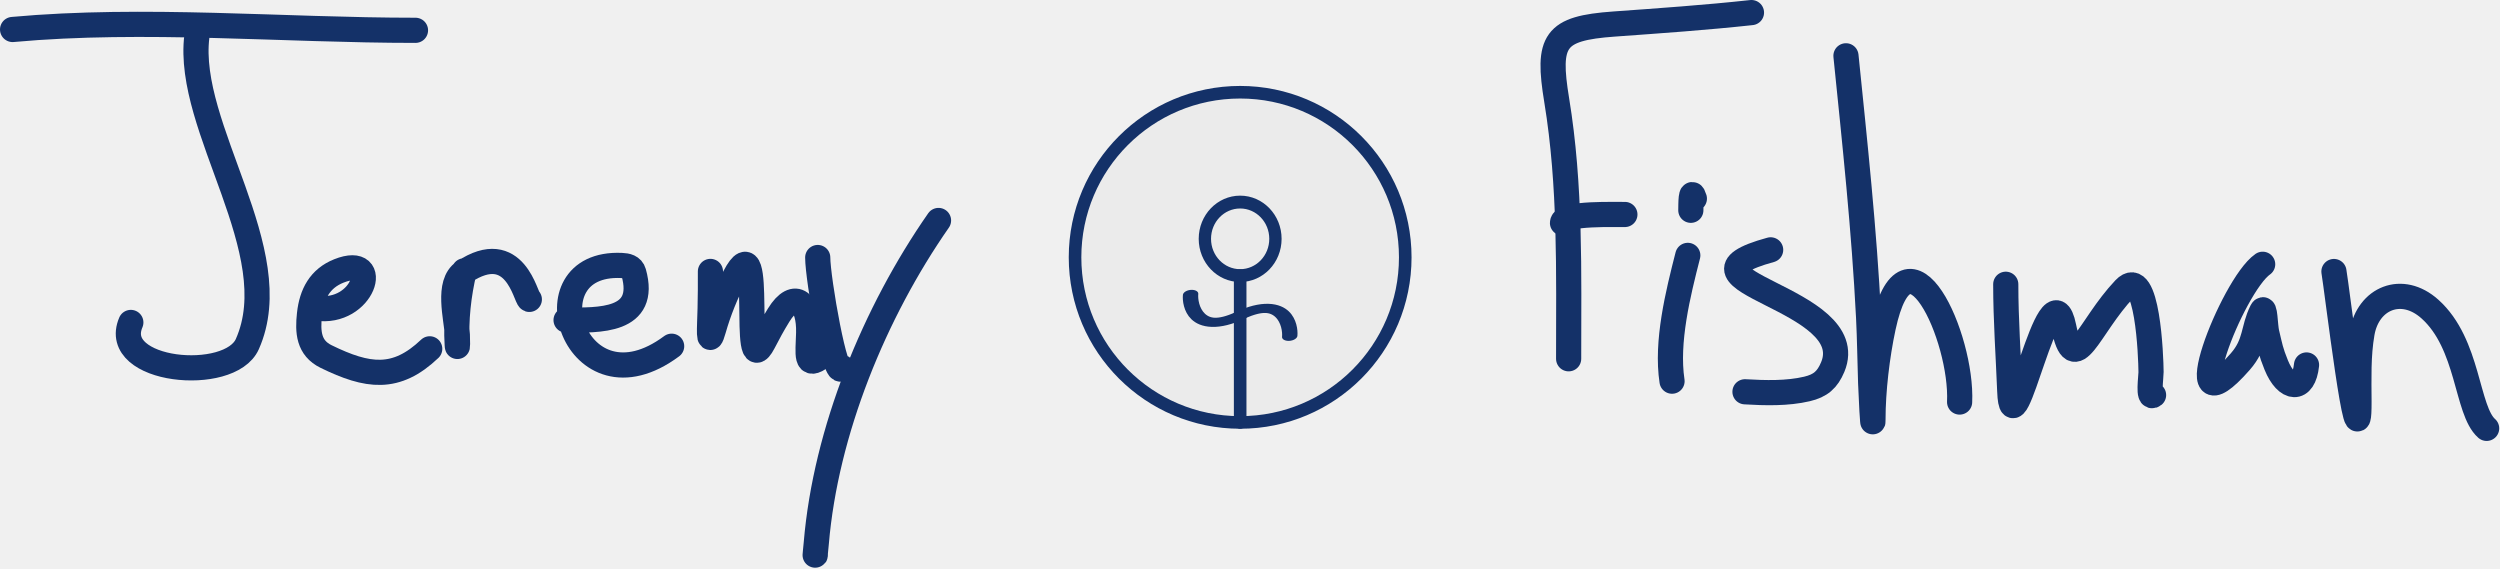
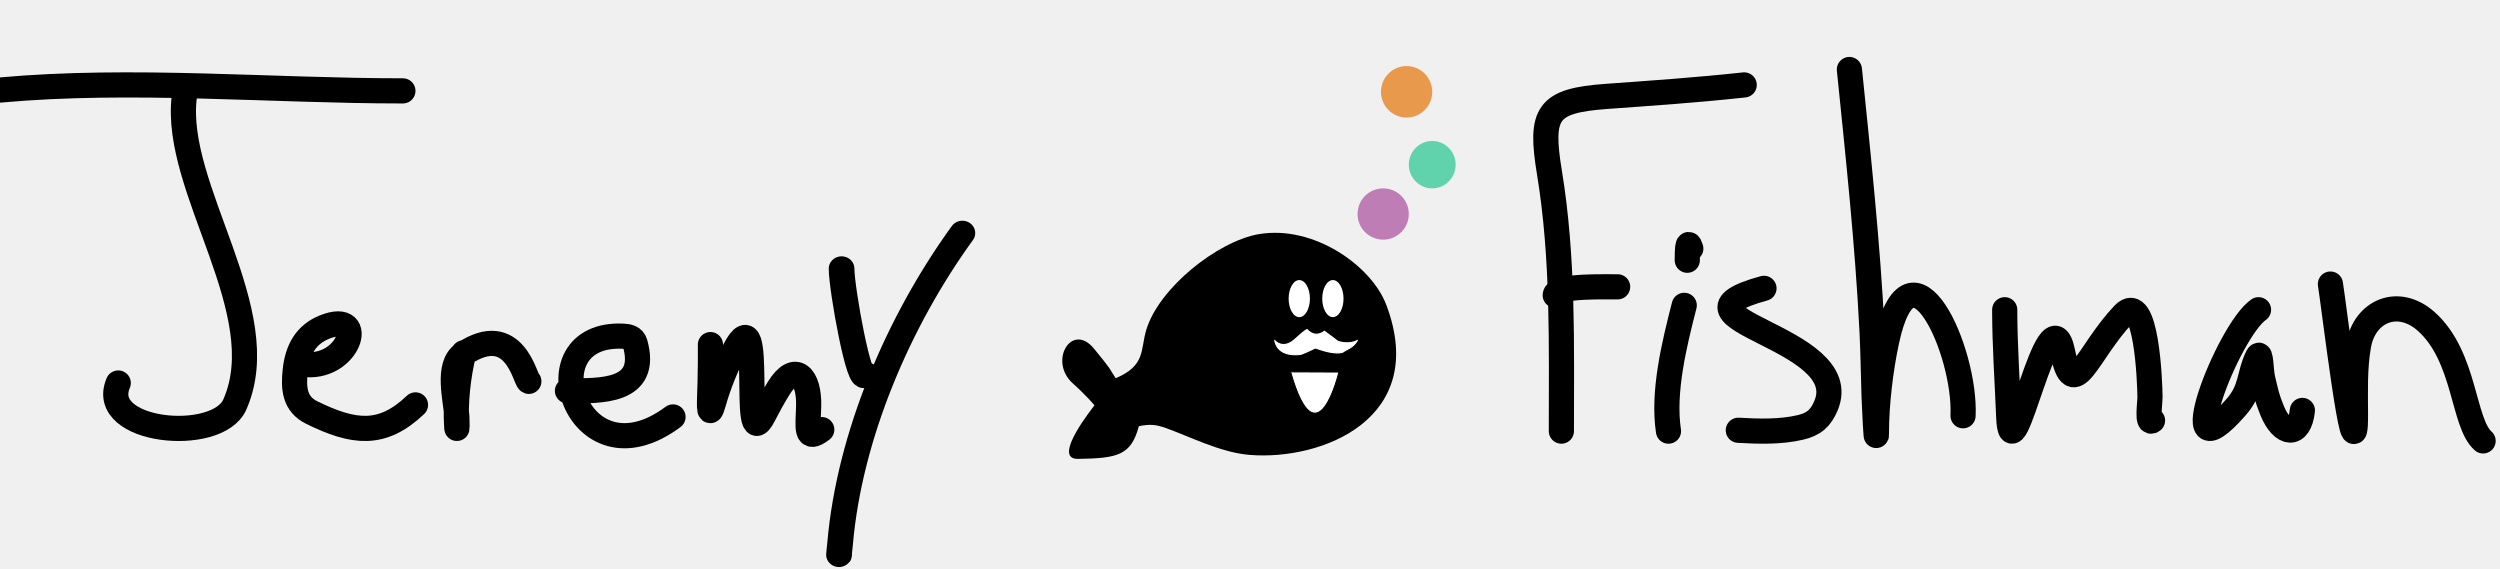
- <svg xmlns="http://www.w3.org/2000/svg" class="jeremy-logo" width="100%" height="100%" viewBox="0 0 2483 565" version="1.1" xml:space="preserve" style="fill-rule:evenodd;clip-rule:evenodd;stroke-linecap:round;stroke-linejoin:round;stroke-miterlimit:1.5;">
-   <g class="j-letter">
+ <svg xmlns="http://www.w3.org/2000/svg" class="jeremy-logo" width="100%" height="100%" viewBox="0 0 2483 565" version="1.1" style="fill-rule:evenodd;clip-rule:evenodd;stroke-linecap:round;stroke-linejoin:round;stroke-miterlimit:1.5;">
+   <g class="j-letter" transform="matrix(1,0,0,1,-12.5,60.1552)">
    <g transform="matrix(1,0,0,1,-427.683,-1010.2)">
-       <path d="M440.183,1039.48C571.182,1027.57 708.754,1040.31 840.345,1040.31" style="fill:none;stroke:#143168;stroke-width:25px;" />
+       <path d="M440.183,1039.48C571.182,1027.57 708.754,1040.31 840.345,1040.31" style="fill:none;stroke:black;stroke-width:25px;" />
    </g>
    <g transform="matrix(1,0,0,1,-427.683,-1010.2)">
-       <path d="M623.221,1046.22C611.846,1137.23 714.194,1259.9 673.345,1351.94C655.874,1391.31 536.653,1379.64 557.626,1330.45" style="fill:none;stroke:#143168;stroke-width:25px;" />
+       <path d="M623.221,1046.22C611.846,1137.23 714.194,1259.9 673.345,1351.94C655.874,1391.31 536.653,1379.64 557.626,1330.45" style="fill:none;stroke:black;stroke-width:25px;" />
    </g>
  </g>
-   <g class="e-firstname-first" transform="matrix(1,0,0,1,-427.683,-1010.2)">
-     <path d="M741.973,1316.2C788.296,1323.33 807.747,1261.95 764.253,1279.3C745.549,1286.76 737.282,1302.02 735.078,1322.2C733.141,1339.92 734.087,1355.76 751.575,1364.32C792.86,1384.5 821.031,1388.49 854.485,1356.65" style="fill:none;stroke:#143168;stroke-width:25px;" />
+   <g class="e-firstname-first" transform="matrix(1,0,0,1,-441.823,-954.502)">
+     <path d="M741.973,1316.2C788.296,1323.33 807.747,1261.95 764.253,1279.3C745.549,1286.76 737.282,1302.02 735.078,1322.2C733.141,1339.92 734.087,1355.76 751.575,1364.32C792.86,1384.5 821.031,1388.49 854.485,1356.65" style="fill:none;stroke:black;stroke-width:25px;" />
  </g>
-   <g class="r-letter" transform="matrix(1,0,0,1,-427.683,-1010.2)">
-     <path d="M888.766,1279.15C883.118,1302.74 880.237,1328.15 881.784,1352.51C882.167,1358.55 882.178,1347.95 881.914,1342.71C881.062,1325.77 871.299,1291.64 888.417,1280.26C939.509,1246.29 949.747,1306.25 953.423,1307.56" style="fill:none;stroke:#143168;stroke-width:25px;" />
+   <g class="r-letter" transform="matrix(1,0,0,1,-428.178,-928.802)">
+     <path d="M888.766,1279.15C883.118,1302.74 880.237,1328.15 881.784,1352.51C882.167,1358.55 882.178,1347.95 881.914,1342.71C881.062,1325.77 871.299,1291.64 888.417,1280.26C939.509,1246.29 949.747,1306.25 953.423,1307.56" style="fill:none;stroke:black;stroke-width:25px;" />
  </g>
-   <g class="e-firstname-second" transform="matrix(1,0,0,1,-427.683,-1010.2)">
-     <path d="M989.909,1328.13C1022.21,1328.13 1071.02,1330.28 1057.05,1280.76C1055.45,1275.1 1050.2,1274.1 1045.16,1273.87C949.179,1269.38 998.934,1425.3 1094.76,1354.06" style="fill:none;stroke:#143168;stroke-width:25px;" />
+   <g class="e-firstname-second" transform="matrix(1,0,0,1,-426.313,-939.966)">
+     <path d="M989.909,1328.13C1022.21,1328.13 1071.02,1330.28 1057.05,1280.76C1055.45,1275.1 1050.2,1274.1 1045.16,1273.87C949.179,1269.38 998.934,1425.3 1094.76,1354.06" style="fill:none;stroke:black;stroke-width:25px;" />
  </g>
-   <g class="m-first" transform="matrix(1,0,0,1,-427.683,-1010.2)">
-     <path d="M1133.28,1279.78C1133.28,1295.21 1133.36,1300.56 1132.97,1316.9C1132.53,1335.65 1130.75,1357.28 1136.38,1337.43C1141.42,1319.62 1148.8,1301.29 1157.45,1284.91C1187.94,1227.23 1162.65,1394.84 1185.82,1350.44C1191.27,1340 1194.75,1333.4 1201.1,1323.09C1217.34,1296.74 1231.65,1311.15 1230.84,1340.9C1230.26,1362.44 1227.24,1376.84 1243.87,1364.21" style="fill:none;stroke:#143168;stroke-width:25px;" />
+   <g class="m-first" transform="matrix(1,0,0,1,-427.683,-937.521)">
+     <path d="M1133.28,1279.78C1133.28,1295.21 1133.36,1300.56 1132.97,1316.9C1132.53,1335.65 1130.75,1357.28 1136.38,1337.43C1141.42,1319.62 1148.8,1301.29 1157.45,1284.91C1187.94,1227.23 1162.65,1394.84 1185.82,1350.44C1191.27,1340 1194.75,1333.4 1201.1,1323.09C1217.34,1296.74 1231.65,1311.15 1230.84,1340.9C1230.26,1362.44 1227.24,1376.84 1243.87,1364.21" style="fill:none;stroke:black;stroke-width:25px;" />
  </g>
-   <g class="y-letter">
+   <g class="y-letter" transform="matrix(1,0,0,0.961193,23.6863,20.9978)">
    <g transform="matrix(1,0,0,1,-427.683,-1010.2)">
-       <path d="M1359.83,1229.17C1296.15,1320.55 1247.77,1438.75 1238.43,1549.49C1238.11,1553.39 1236.81,1565.05 1237.45,1561.19" style="fill:none;stroke:#143168;stroke-width:25px;" />
+       <path d="M1359.83,1229.17C1296.15,1320.55 1247.77,1438.75 1238.43,1549.49C1238.11,1553.39 1236.81,1565.05 1237.45,1561.19" style="fill:none;stroke:black;stroke-width:25.49px;" />
    </g>
    <g transform="matrix(1,0,0,1,-427.683,-1010.2)">
-       <path d="M1239.85,1265.96C1239.85,1287.05 1258.07,1391.56 1263.9,1375.03" style="fill:none;stroke:#143168;stroke-width:25px;" />
+       <path d="M1239.85,1265.96C1239.85,1287.05 1258.07,1391.56 1263.9,1375.03" style="fill:none;stroke:black;stroke-width:25.49px;" />
    </g>
  </g>
-   <g class="f-letter">
+   <g class="f-letter" transform="matrix(1,0,0,1,-7.21372,71.8498)">
    <g transform="matrix(1,0,0,1,112.087,-1017.64)">
-       <path d="M1627.47,1030.14C1582.12,1035.08 1536.25,1038.26 1490.76,1041.53C1431.59,1045.78 1424.29,1057.87 1434.02,1117.12C1448.01,1202.27 1445.89,1288.02 1445.89,1373.98" style="fill:none;stroke:#143168;stroke-width:25px;" />
+       <path d="M1627.47,1030.14C1582.12,1035.08 1536.25,1038.26 1490.76,1041.53C1431.59,1045.78 1424.29,1057.87 1434.02,1117.12C1448.01,1202.27 1445.89,1288.02 1445.89,1373.98" style="fill:none;stroke:black;stroke-width:25px;" />
    </g>
    <g transform="matrix(1,0,0,1,112.087,-1017.64)">
-       <path d="M1439.78,1239.04C1439.78,1228.61 1494.72,1230.99 1501.75,1230.66" style="fill:none;stroke:#143168;stroke-width:25px;" />
+       <path d="M1439.78,1239.04C1439.78,1228.61 1494.72,1230.99 1501.75,1230.66" style="fill:none;stroke:black;stroke-width:25px;" />
    </g>
  </g>
-   <g class="i-letter">
+   <g class="i-letter" transform="matrix(1,0,0,1,-3.53503,49.6137)">
    <g class="i" transform="matrix(1,0,0,1,112.087,-1017.64)">
-       <path d="M1564.23,1271.29C1554.49,1309.33 1542.64,1357.17 1548.58,1396.22" style="fill:none;stroke:#143168;stroke-width:25px;" />
+       <path d="M1564.23,1271.29C1554.49,1309.33 1542.64,1357.17 1548.58,1396.22" style="fill:none;stroke:black;stroke-width:25px;" />
    </g>
    <g class="i-dot" transform="matrix(1,0,0,1,117.596,-1035.34)">
-       <path d="M1565.25,1232.6C1561.64,1220.87 1561.86,1238.01 1561.74,1244.19" style="fill:none;stroke:#143168;stroke-width:25px;" />
+       <path d="M1565.25,1232.6C1561.64,1220.87 1561.86,1238.01 1561.74,1244.19" style="fill:none;stroke:black;stroke-width:25px;" />
    </g>
  </g>
-   <g class="s-letter" transform="matrix(1,0,0,1,112.087,-1017.64)">
-     <path d="M1646.52,1265.79C1535.28,1296.25 1737.12,1313.12 1708.16,1382.23C1702.89,1394.82 1696.02,1400.79 1682.63,1403.94C1662.98,1408.57 1641.12,1407.94 1621.03,1406.76" style="fill:none;stroke:#143168;stroke-width:25px;" />
+   <g class="s-letter" transform="matrix(1,0,0,1,105.467,-979.419)">
+     <path d="M1646.52,1265.79C1535.28,1296.25 1737.12,1313.12 1708.16,1382.23C1702.89,1394.82 1696.02,1400.79 1682.63,1403.94C1662.98,1408.57 1641.12,1407.94 1621.03,1406.76" style="fill:none;stroke:black;stroke-width:25px;" />
  </g>
-   <g class="h-letter" transform="matrix(1,0,0,1,112.087,-1017.64)">
-     <path d="M1721.32,1073.06C1730.17,1159.85 1739.41,1245.66 1743.82,1332.85C1744.91,1354.54 1745.12,1376.26 1745.85,1397.96C1746.26,1410.11 1748.14,1446.49 1748.14,1434.34C1748.14,1405.53 1752.23,1371.08 1758.29,1342.76C1782.27,1230.54 1837.2,1353.06 1834.2,1416.95" style="fill:none;stroke:#143168;stroke-width:25px;" />
+   <g class="h-letter" transform="matrix(1,0,0,1,115.504,-1004.03)">
+     <path d="M1721.32,1073.06C1730.17,1159.85 1739.41,1245.66 1743.82,1332.85C1744.91,1354.54 1745.12,1376.26 1745.85,1397.96C1746.26,1410.11 1748.14,1446.49 1748.14,1434.34C1748.14,1405.53 1752.23,1371.08 1758.29,1342.76C1782.27,1230.54 1837.2,1353.06 1834.2,1416.95" style="fill:none;stroke:black;stroke-width:25px;" />
  </g>
-   <g class="m-letter" transform="matrix(1,0,0,1,112.087,-1017.64)">
-     <path d="M1880.03,1299.96C1880.03,1335.37 1882.62,1370.8 1884,1406.17C1886.65,1474.03 1924.03,1275.64 1937.57,1342.14C1948.32,1394.96 1961.8,1342.84 1998.02,1304.59C2020.88,1280.45 2024.24,1372.17 2024.33,1387.16C2024.37,1392.18 2021,1414.73 2026.84,1410.01" style="fill:none;stroke:#143168;stroke-width:25px;" />
+   <g class="m-letter" transform="matrix(1,0,0,1,111.051,-992.335)">
+     <path d="M1880.03,1299.96C1880.03,1335.37 1882.62,1370.8 1884,1406.17C1886.65,1474.03 1924.03,1275.64 1937.57,1342.14C1948.32,1394.96 1961.8,1342.84 1998.02,1304.59C2020.88,1280.45 2024.24,1372.17 2024.33,1387.16C2024.37,1392.18 2021,1414.73 2026.84,1410.01" style="fill:none;stroke:black;stroke-width:25px;" />
  </g>
-   <g class="a-letter" transform="matrix(1,0,0,1,112.087,-1017.64)">
-     <path d="M2135.19,1280.11C2104.94,1300.97 2046.12,1452.95 2112.91,1376.86C2128.75,1358.81 2125.35,1344.56 2134.36,1326.54C2137.66,1319.94 2137.51,1340.96 2139.22,1348.14C2142.56,1362.13 2143.09,1366.41 2148.69,1380.24C2158.82,1405.22 2175.91,1406.96 2178.76,1380.13" style="fill:none;stroke:#143168;stroke-width:25px;" />
+   <g class="a-letter" transform="matrix(1,0,0,1,107.971,-972.477)">
+     <path d="M2135.19,1280.11C2104.94,1300.97 2046.12,1452.95 2112.91,1376.86C2128.75,1358.81 2125.35,1344.56 2134.36,1326.54C2137.66,1319.94 2137.51,1340.96 2139.22,1348.14C2142.56,1362.13 2143.09,1366.41 2148.69,1380.24C2158.82,1405.22 2175.91,1406.96 2178.76,1380.13" style="fill:none;stroke:black;stroke-width:25px;" />
  </g>
-   <g class="n-letter" transform="matrix(1,0,0,1,112.087,-1017.64)">
-     <path d="M2205.98,1287.31C2208.66,1301.94 2231.13,1490.64 2230.87,1416.58C2230.79,1393.81 2229.96,1370.79 2233.91,1348.25C2239.93,1313.88 2273.44,1299.67 2301.27,1324.56C2340.25,1359.41 2337.36,1425.33 2357.64,1443.09" style="fill:none;stroke:#143168;stroke-width:25px;" />
+   <g class="n-letter" transform="matrix(1,0,0,1,108.582,-1005.18)">
+     <path d="M2205.98,1287.31C2208.66,1301.94 2231.13,1490.64 2230.87,1416.58C2230.79,1393.81 2229.96,1370.79 2233.91,1348.25C2239.93,1313.88 2273.44,1299.67 2301.27,1324.56C2340.25,1359.41 2337.36,1425.33 2357.64,1443.09" style="fill:none;stroke:black;stroke-width:25px;" />
  </g>
-   <g class="circle" transform="matrix(1,0,0,1,-568.981,-1100.85)">
-     <circle cx="1800.7" cy="1356.44" r="163.985" style="fill:rgb(235,235,235);stroke:#143168;stroke-width:12.5px;" />
+   <g class="bubble-1" transform="matrix(0.0574349,0,0,0.0574349,1235.31,123.972)">
+     <circle cx="2410.68" cy="1542.26" r="443.21" style="fill:rgb(190,125,180);" />
  </g>
-   <g class="logo-body" transform="matrix(1,0,0,1,-427.683,-1010.2)">
-     <path d="M1659.41,1283.92L1659.41,1429.76" style="fill:none;stroke:#143168;stroke-width:12.5px;" />
+   <g class="bubble-3" transform="matrix(0.0574349,0,0,0.057703,1258.57,2.18981)">
+     <circle cx="2410.68" cy="1542.26" r="443.21" style="fill:rgb(233,153,75);" />
  </g>
-   <g class="logo-head" transform="matrix(1,0,0,1.04189,-428.57,-1077.17)">
-     <circle cx="1660.29" cy="1261.53" r="35.045" style="fill:none;stroke:#143168;stroke-width:12.24px;" />
+   <g class="bubble-2" transform="matrix(0.0524771,0,0,0.0531163,1295.98,81.6349)">
+     <circle cx="2410.68" cy="1542.26" r="443.21" style="fill:rgb(96,211,172);" />
  </g>
-   <g class="logo-right-arm" transform="matrix(1.29717,-0.169853,0.0885341,0.755769,-1039.15,-415.15)">
-     <path d="M1659.41,1336.7C1623.85,1356.12 1622.2,1314.1 1623.88,1301.18" style="fill:none;stroke:#143168;stroke-width:11.75px;" />
+   <g class="fish-body" transform="matrix(4.33177,0,0,4.33177,-306.573,-7253.25)">
+     <path d="M321.316,1767.36C321.315,1767.36 321.314,1767.36 321.314,1767.36C321.314,1767.36 321.317,1767.36 321.316,1767.36ZM321.716,1767.38C321.79,1767.41 319.859,1765.12 316.766,1762.35C311.08,1757.25 316.486,1748.2 321.565,1754.32C325.481,1759.05 325.547,1759.53 325.547,1759.53L326.583,1761.15C333.488,1758.26 332.236,1754.6 333.578,1750.11C336.474,1740.43 349.983,1729.73 359.391,1728.12C371.942,1725.97 385.236,1735.34 388.634,1744.35C398.47,1770.42 373.858,1780.09 357.266,1778.73C350.659,1778.2 343.351,1774.45 338.11,1772.58C335.806,1771.76 334.393,1771.64 331.894,1772.15C330.092,1778.84 327.111,1779.49 317.95,1779.65C311.658,1779.76 321.711,1767.43 321.716,1767.38Z" />
  </g>
-   <g class="logo-left-arm" transform="matrix(-1.29717,0.169853,-0.0885341,-0.755769,3502.6,1041.58)">
-     <path d="M1659.41,1336.7C1623.85,1356.12 1622.2,1314.1 1623.88,1301.18" style="fill:none;stroke:#143168;stroke-width:11.75px;" />
+   <g class="fish-mouth" transform="matrix(8.5507,0,0,9.93337,-39.1084,-837.055)">
+     <path d="M154.486,121.442L160.089,121.463C160.089,121.463 157.546,130.755 154.486,121.442Z" style="fill:white;stroke:black;stroke-width:0.11px;" />
+   </g>
+   <g class="mustache" transform="matrix(4.22115,0,0,5.66567,650.489,-393.613)">
+     <path d="M145.792,129.127C145.792,129.127 147.699,130.91 150.553,128.962C153.407,127.015 153.485,127.25 153.485,127.25C153.485,127.25 155.166,128.881 157.521,127.533C161.509,129.788 160.803,129.342 160.803,129.342C160.803,129.342 163.349,129.985 165.316,129.134C164.284,130.46 162.831,130.677 162.12,131.073C162.12,131.073 161.009,131.987 155.402,130.469C151.745,131.784 151.83,131.595 151.83,131.595C151.83,131.595 146.577,132.277 145.792,129.127Z" style="fill:white;stroke:white;stroke-width:0.2px;" />
+   </g>
+   <g transform="matrix(1.39209,0,0,2.42388,-425.321,-271.9)">
+     <circle cx="1232.51" cy="234.534" r="8.606" style="fill:white;stroke:black;stroke-width:2.02px;" />
+   </g>
+   <g transform="matrix(1.39209,0,0,2.42388,-458.559,-271.9)">
+     <circle cx="1280.36" cy="234.534" r="8.606" style="fill:white;stroke:black;stroke-width:2.02px;" />
  </g>
</svg>
